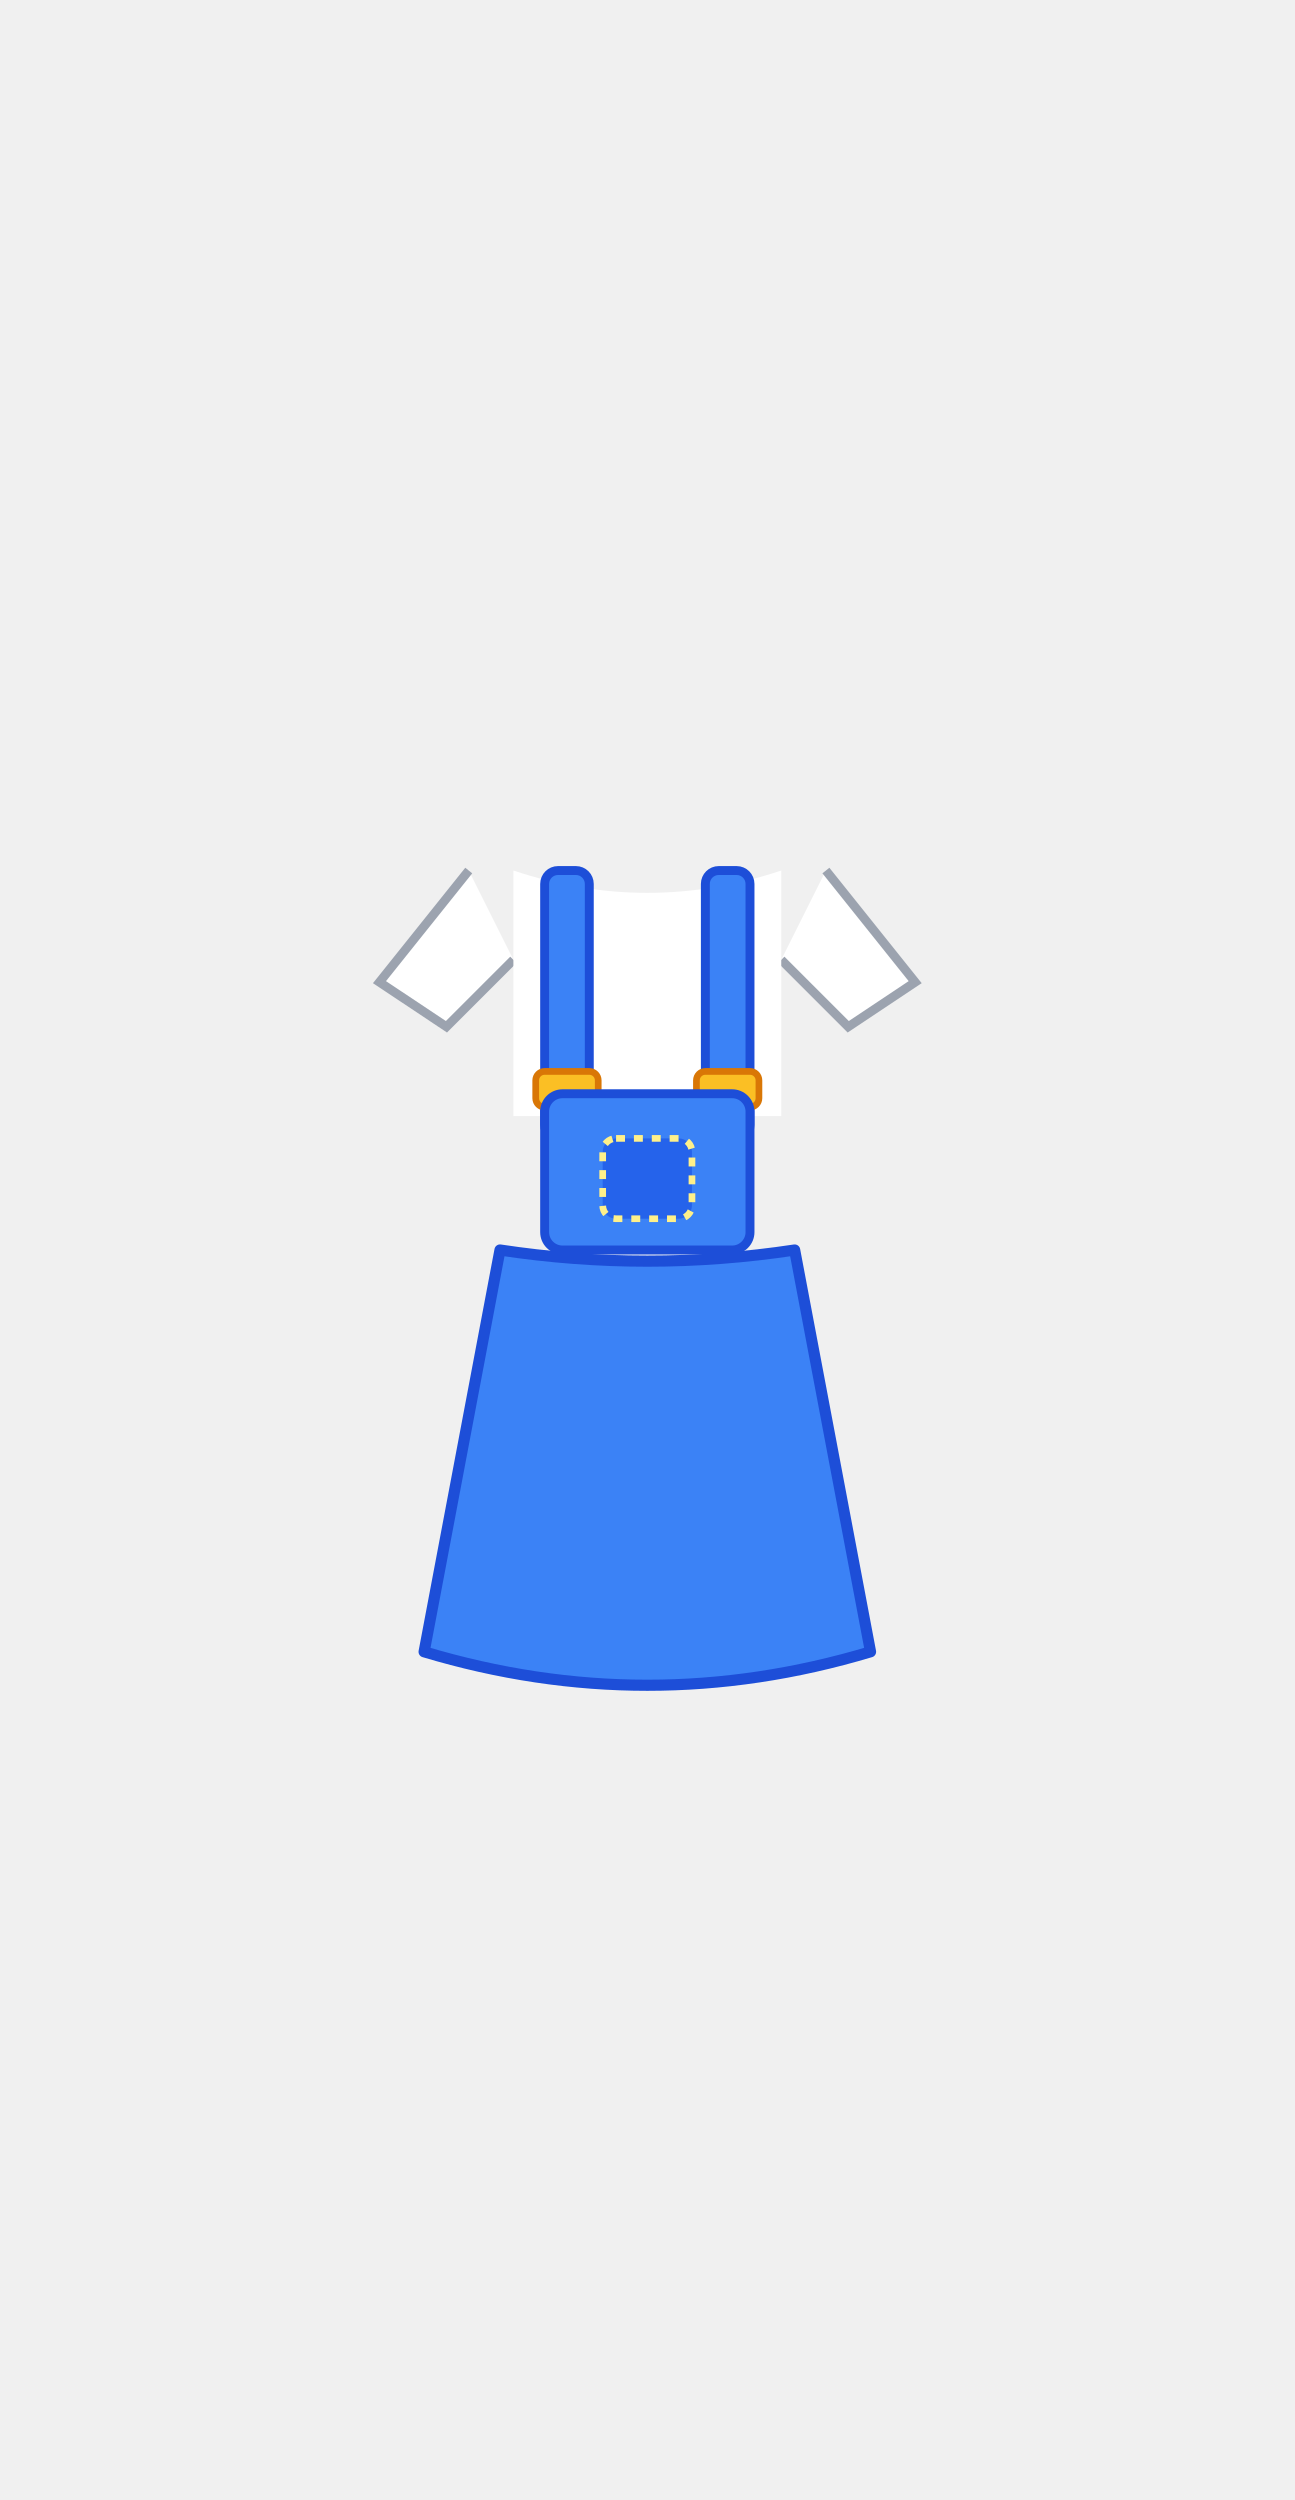
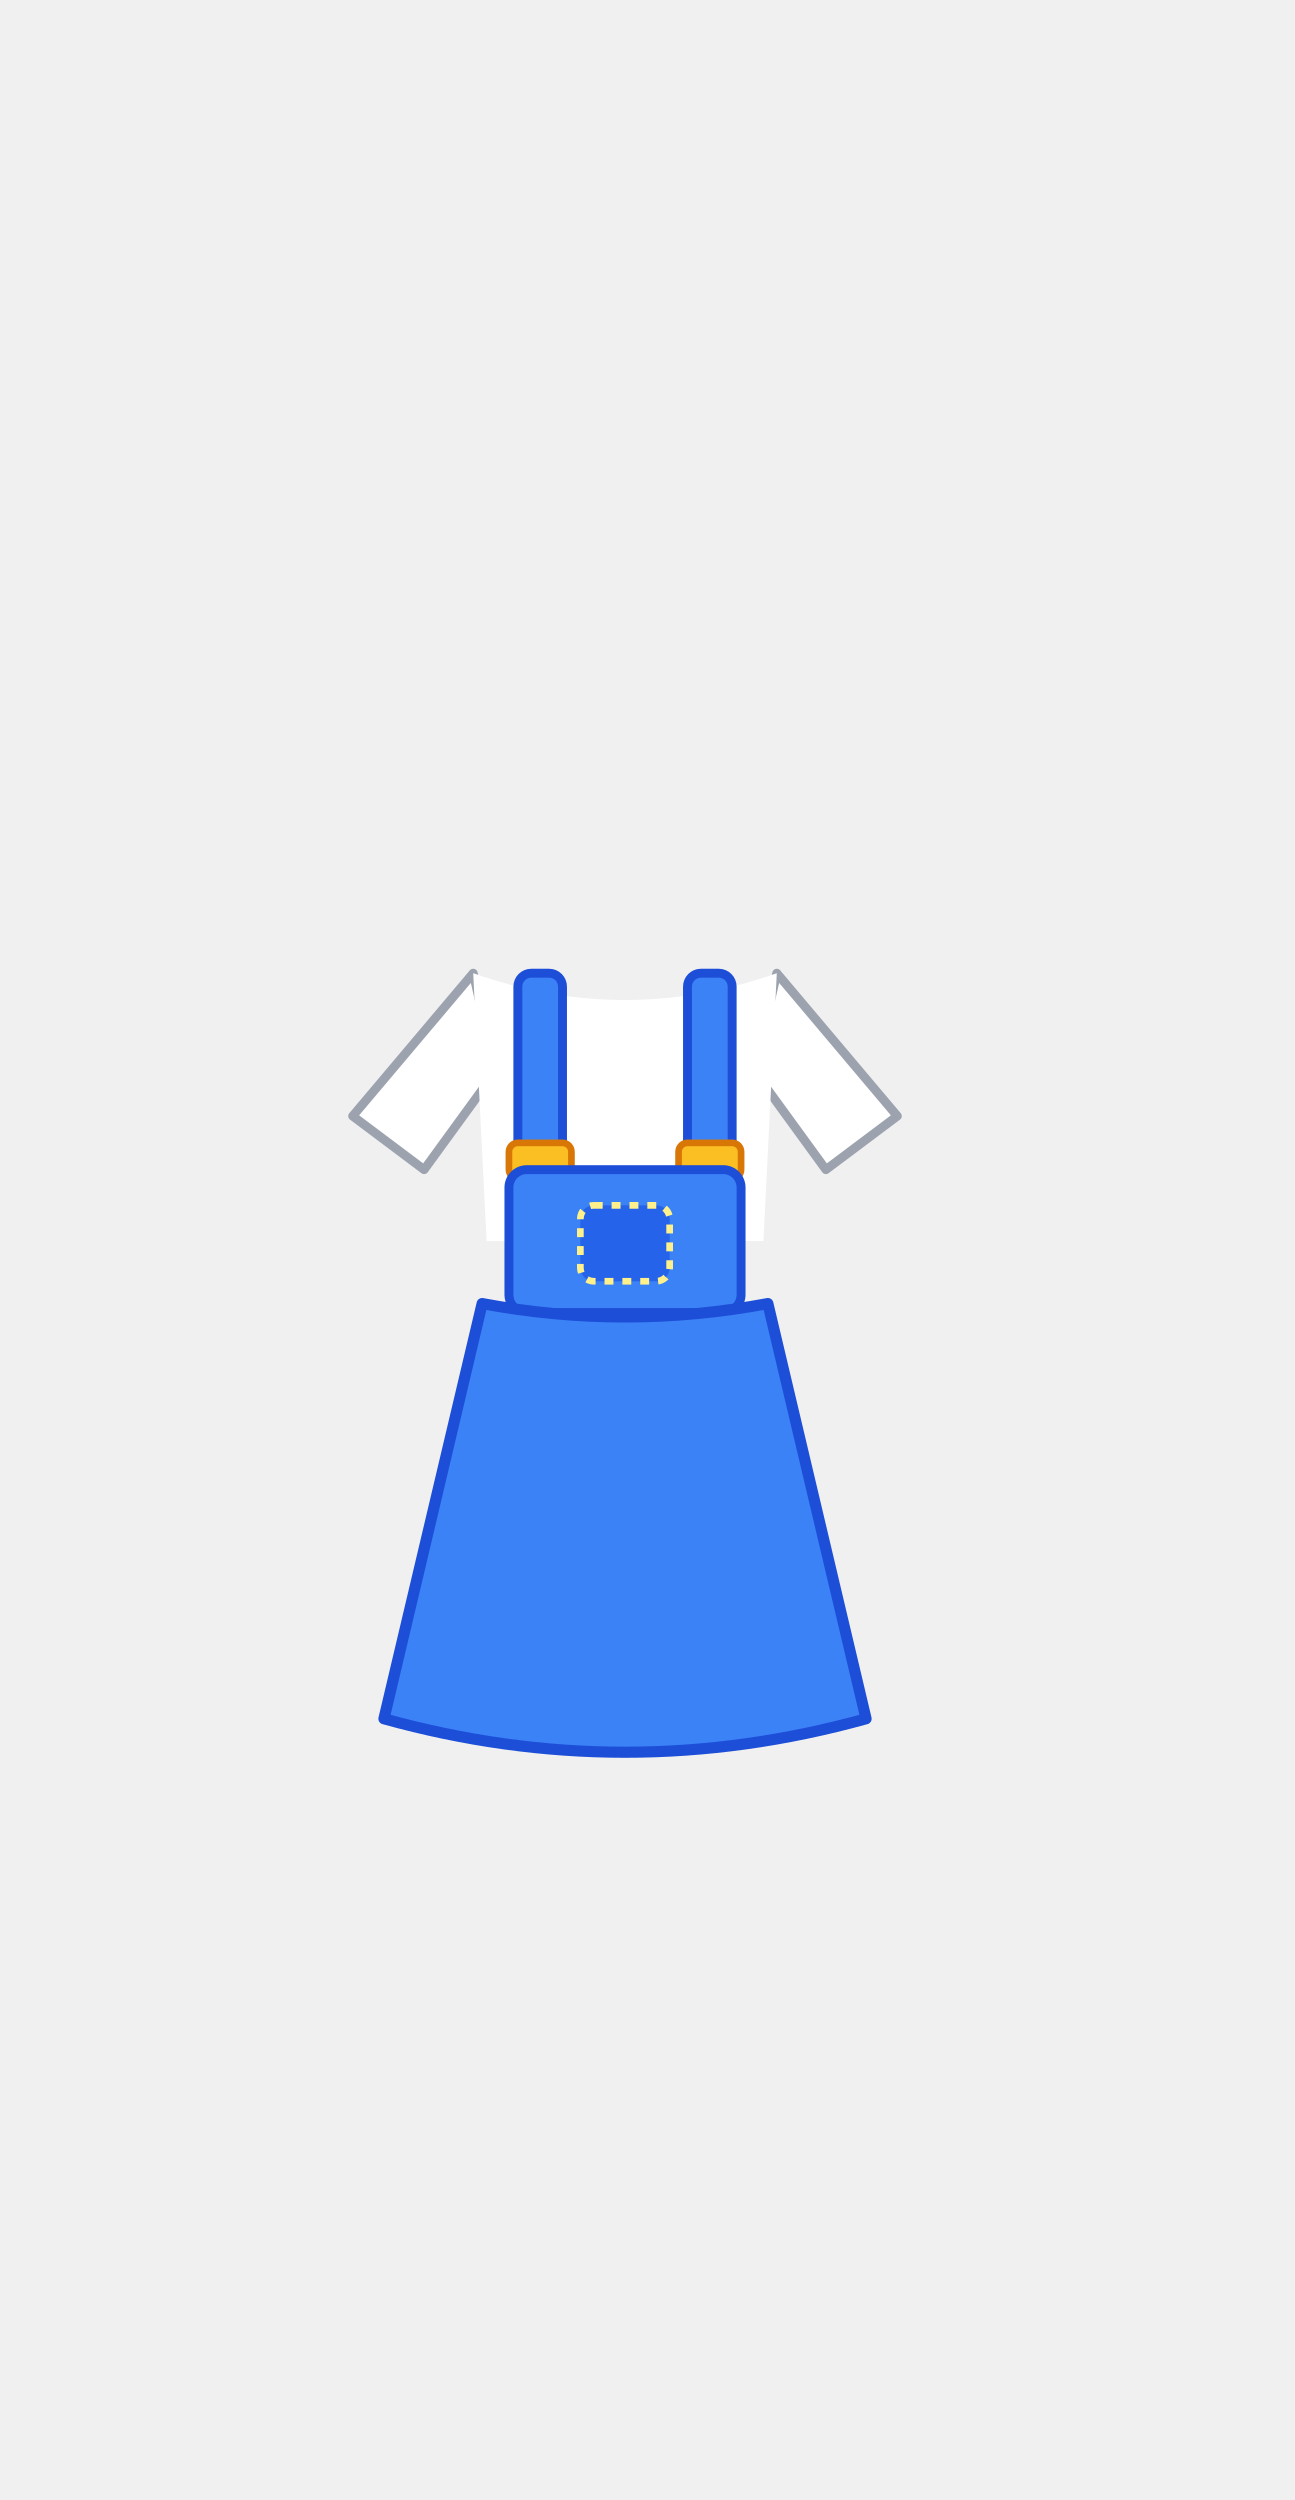
<svg xmlns="http://www.w3.org/2000/svg" viewBox="0 0 290 560" width="290" height="560">
-   <path d="M 105 195 L 85 220 L 100 230 L 115 215" fill="#ffffff" stroke="#9ca3af" stroke-width="2" />
-   <path d="M 185 195 L 205 220 L 190 230 L 175 215" fill="#ffffff" stroke="#9ca3af" stroke-width="2" />
-   <path d="M 115 195 Q 145 205 175 195 L 175 250 H 115 Z" fill="#ffffff" />
-   <rect x="122" y="195" width="10" height="60" rx="3" fill="#3b82f6" stroke="#1d4ed8" stroke-width="2" />
-   <rect x="158" y="195" width="10" height="60" rx="3" fill="#3b82f6" stroke="#1d4ed8" stroke-width="2" />
-   <rect x="120" y="240" width="14" height="8" rx="2" fill="#fbbf24" stroke="#d97706" stroke-width="1.5" />
-   <rect x="156" y="240" width="14" height="8" rx="2" fill="#fbbf24" stroke="#d97706" stroke-width="1.5" />
-   <rect x="122" y="245" width="46" height="35" rx="4" fill="#3b82f6" stroke="#1d4ed8" stroke-width="2" />
-   <path d="M 112 280 Q 145 285 178 280 L 195 370 Q 145 385 95 370 Z" fill="#3b82f6" stroke="#1d4ed8" stroke-width="2.5" stroke-linejoin="round" />
-   <rect x="135" y="255" width="20" height="18" rx="3" fill="#2563eb" stroke="#fef08a" stroke-width="1.5" stroke-dasharray="2,2" />
+   <path d="M 106 218 L 79 250 L 95 262 L 111 240 Z" fill="#ffffff" stroke="#9ca3af" stroke-width="2" stroke-linejoin="round" />
+   <path d="M 174 218 L 201 250 L 185 262 L 169 240 Z" fill="#ffffff" stroke="#9ca3af" stroke-width="2" stroke-linejoin="round" />
+   <path d="M 106 218 Q 140 230 174 218 L 171 278 H 109 Z" fill="#ffffff" />
+   <rect x="116" y="218" width="10" height="56" rx="3" fill="#3b82f6" stroke="#1d4ed8" stroke-width="2" />
+   <rect x="154" y="218" width="10" height="56" rx="3" fill="#3b82f6" stroke="#1d4ed8" stroke-width="2" />
+   <rect x="114" y="256" width="14" height="8" rx="2" fill="#fbbf24" stroke="#d97706" stroke-width="1.5" />
+   <rect x="152" y="256" width="14" height="8" rx="2" fill="#fbbf24" stroke="#d97706" stroke-width="1.5" />
+   <rect x="114" y="262" width="52" height="32" rx="4" fill="#3b82f6" stroke="#1d4ed8" stroke-width="2" />
+   <path d="M 108 292 Q 140 298 172 292 L 194 385 Q 140 400 86 385 Z" fill="#3b82f6" stroke="#1d4ed8" stroke-width="2.5" stroke-linejoin="round" />
+   <rect x="130" y="270" width="20" height="17" rx="3" fill="#2563eb" stroke="#fef08a" stroke-width="1.5" stroke-dasharray="2,2" />
</svg>
